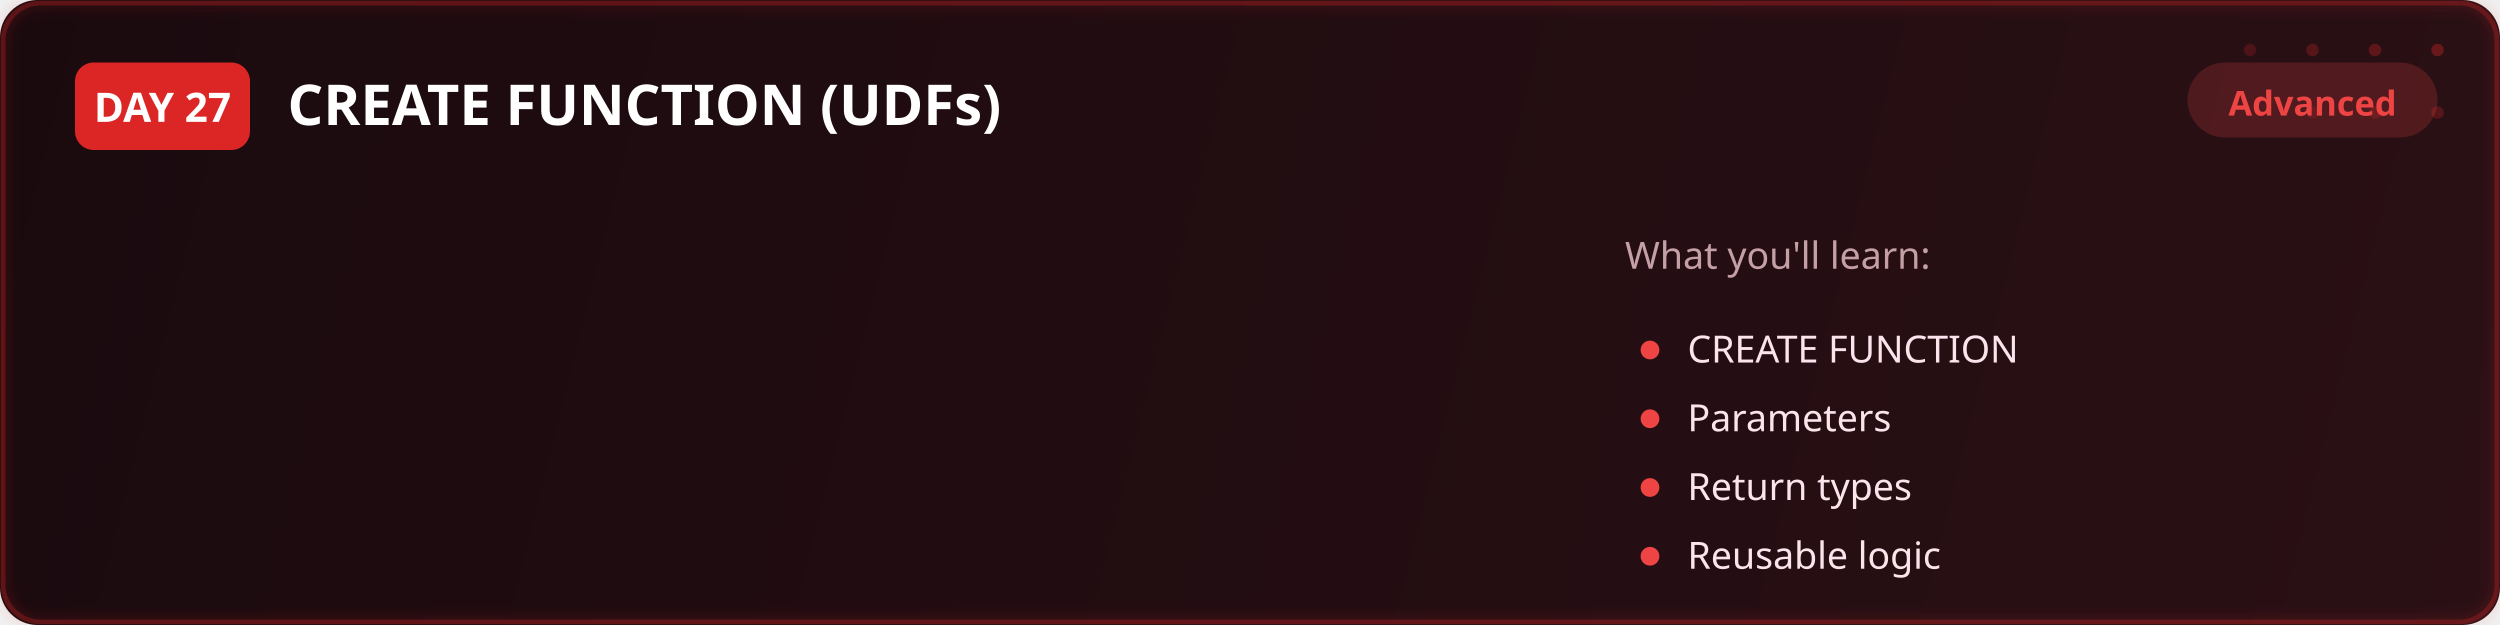
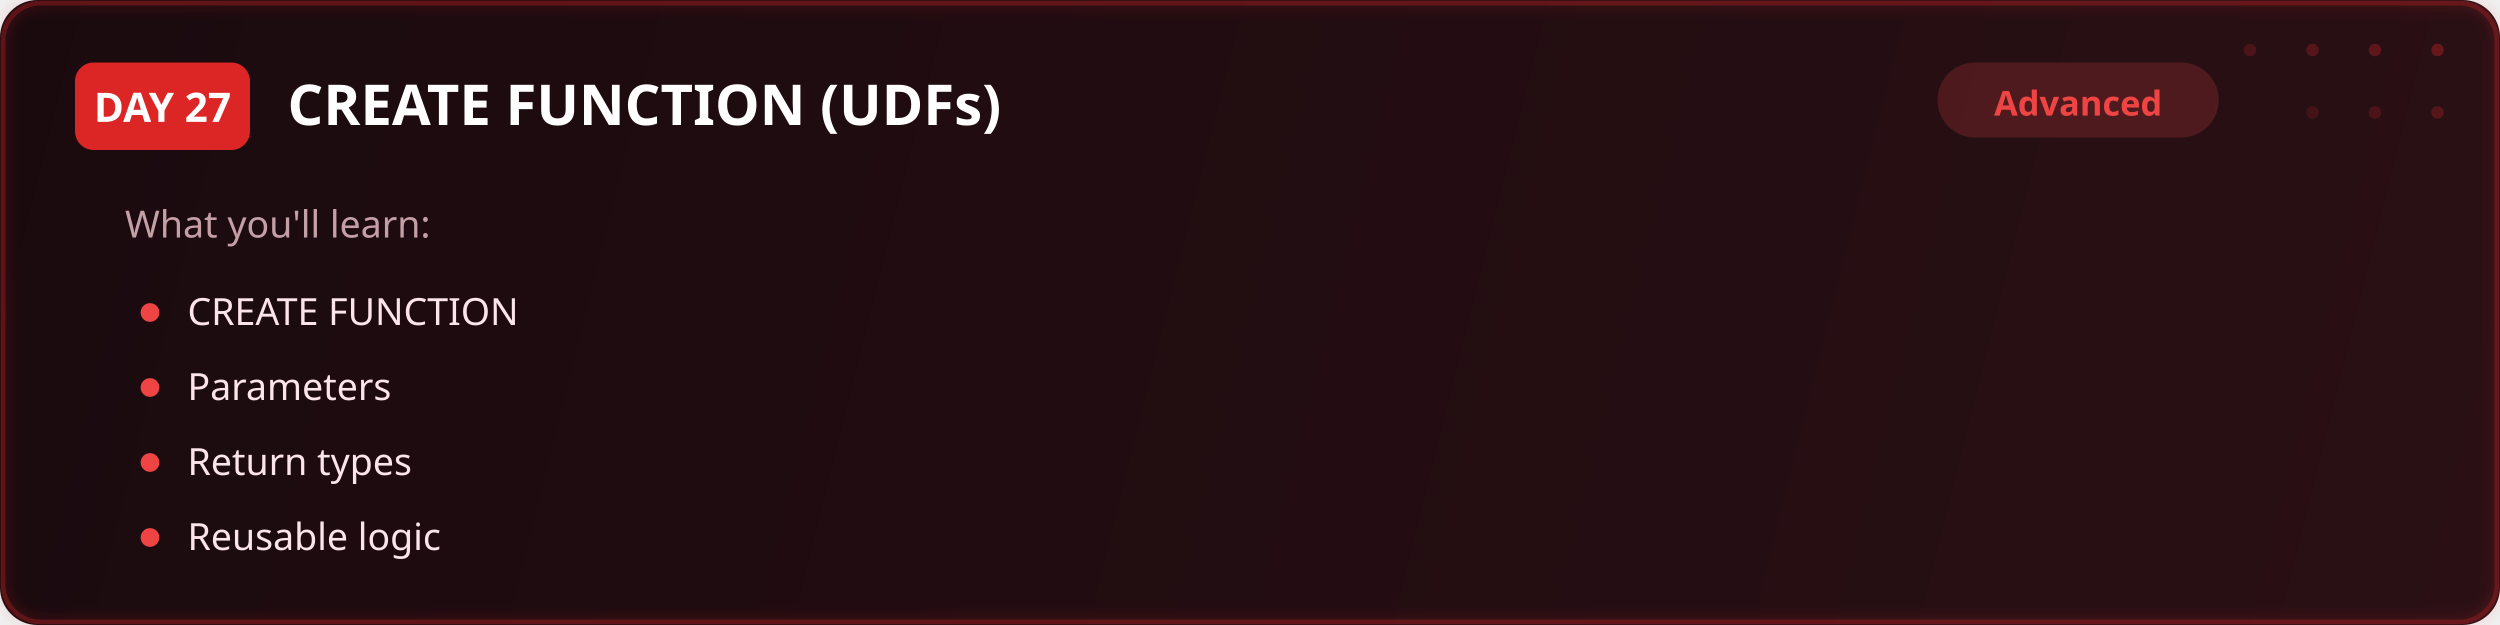
<svg xmlns="http://www.w3.org/2000/svg" viewBox="0 0 800 200" fill="none">
  <defs>
    <linearGradient id="bg" x1="0" y1="0" x2="800" y2="200" gradientUnits="userSpaceOnUse">
      <stop offset="0%" stop-color="#1a0a0e" />
      <stop offset="100%" stop-color="#2a1015" />
    </linearGradient>
    <filter id="glow">
      <feGaussianBlur stdDeviation="2" result="blur" />
      <feMerge>
        <feMergeNode in="blur" />
        <feMergeNode in="SourceGraphic" />
      </feMerge>
    </filter>
  </defs>
  <rect width="800" height="200" rx="12" fill="url(#bg)" />
  <rect x="1" y="1" width="798" height="198" rx="12" fill="none" stroke="#dc2626" stroke-width="1.5" opacity="0.35" filter="url(#glow)" />
  <circle cx="720" cy="16" r="2" fill="#dc2626" opacity="0.2" />
  <circle cx="740" cy="16" r="2" fill="#dc2626" opacity="0.25" />
  <circle cx="760" cy="16" r="2" fill="#dc2626" opacity="0.3" />
  <circle cx="780" cy="16" r="2" fill="#dc2626" opacity="0.35" />
  <circle cx="740" cy="36" r="2" fill="#dc2626" opacity="0.15" />
  <circle cx="760" cy="36" r="2" fill="#dc2626" opacity="0.2" />
  <circle cx="780" cy="36" r="2" fill="#dc2626" opacity="0.25" />
  <rect x="24" y="20" width="56" height="28" rx="6" fill="#dc2626" />
  <text x="52" y="39" font-family="Segoe UI, system-ui, sans-serif" font-size="13" font-weight="700" fill="#ffffff" text-anchor="middle">DAY 27</text>
  <text x="92" y="40" font-family="Segoe UI, system-ui, sans-serif" font-size="18" font-weight="700" fill="#ffffff">CREATE FUNCTION (UDFs)</text>
-   <text x="520" y="86" font-family="Segoe UI, system-ui, sans-serif" font-size="12" fill="#c4a0a6">What you'll learn:</text>
-   <circle cx="528" cy="112" r="3" fill="#ef4444" />
-   <text x="540" y="116" font-family="Segoe UI, system-ui, sans-serif" font-size="12" fill="#fce4ec">CREATE FUNCTION</text>
-   <circle cx="528" cy="134" r="3" fill="#ef4444" />
-   <text x="540" y="138" font-family="Segoe UI, system-ui, sans-serif" font-size="12" fill="#fce4ec">Parameters</text>
-   <circle cx="528" cy="156" r="3" fill="#ef4444" />
-   <text x="540" y="160" font-family="Segoe UI, system-ui, sans-serif" font-size="12" fill="#fce4ec">Return types</text>
-   <circle cx="528" cy="178" r="3" fill="#ef4444" />
-   <text x="540" y="182" font-family="Segoe UI, system-ui, sans-serif" font-size="12" fill="#fce4ec">Reusable logic</text>
-   <rect x="700" y="20" width="80" height="24" rx="12" fill="#ef4444" opacity="0.2" />
-   <text x="740" y="37" font-family="Segoe UI, system-ui, sans-serif" font-size="11" font-weight="600" fill="#ef4444" text-anchor="middle">Advanced</text>
+   <rect x="620" y="20" width="90" height="24" rx="12" fill="#ef4444" opacity="0.2" />
+   <text x="665" y="37" font-family="Segoe UI, system-ui, sans-serif" font-size="11" font-weight="600" fill="#ef4444" text-anchor="middle">Advanced</text>
+   <text x="40" y="76" font-family="Segoe UI, system-ui, sans-serif" font-size="12" fill="#c4a0a6">What you'll learn:</text>
+   <circle cx="48" cy="100" r="3" fill="#ef4444" />
+   <text x="60" y="104" font-family="Segoe UI, system-ui, sans-serif" font-size="12" fill="#fce4ec">CREATE FUNCTION</text>
+   <circle cx="48" cy="124" r="3" fill="#ef4444" />
+   <text x="60" y="128" font-family="Segoe UI, system-ui, sans-serif" font-size="12" fill="#fce4ec">Parameters</text>
+   <circle cx="48" cy="148" r="3" fill="#ef4444" />
+   <text x="60" y="152" font-family="Segoe UI, system-ui, sans-serif" font-size="12" fill="#fce4ec">Return types</text>
+   <circle cx="48" cy="172" r="3" fill="#ef4444" />
+   <text x="60" y="176" font-family="Segoe UI, system-ui, sans-serif" font-size="12" fill="#fce4ec">Reusable logic</text>
</svg>
